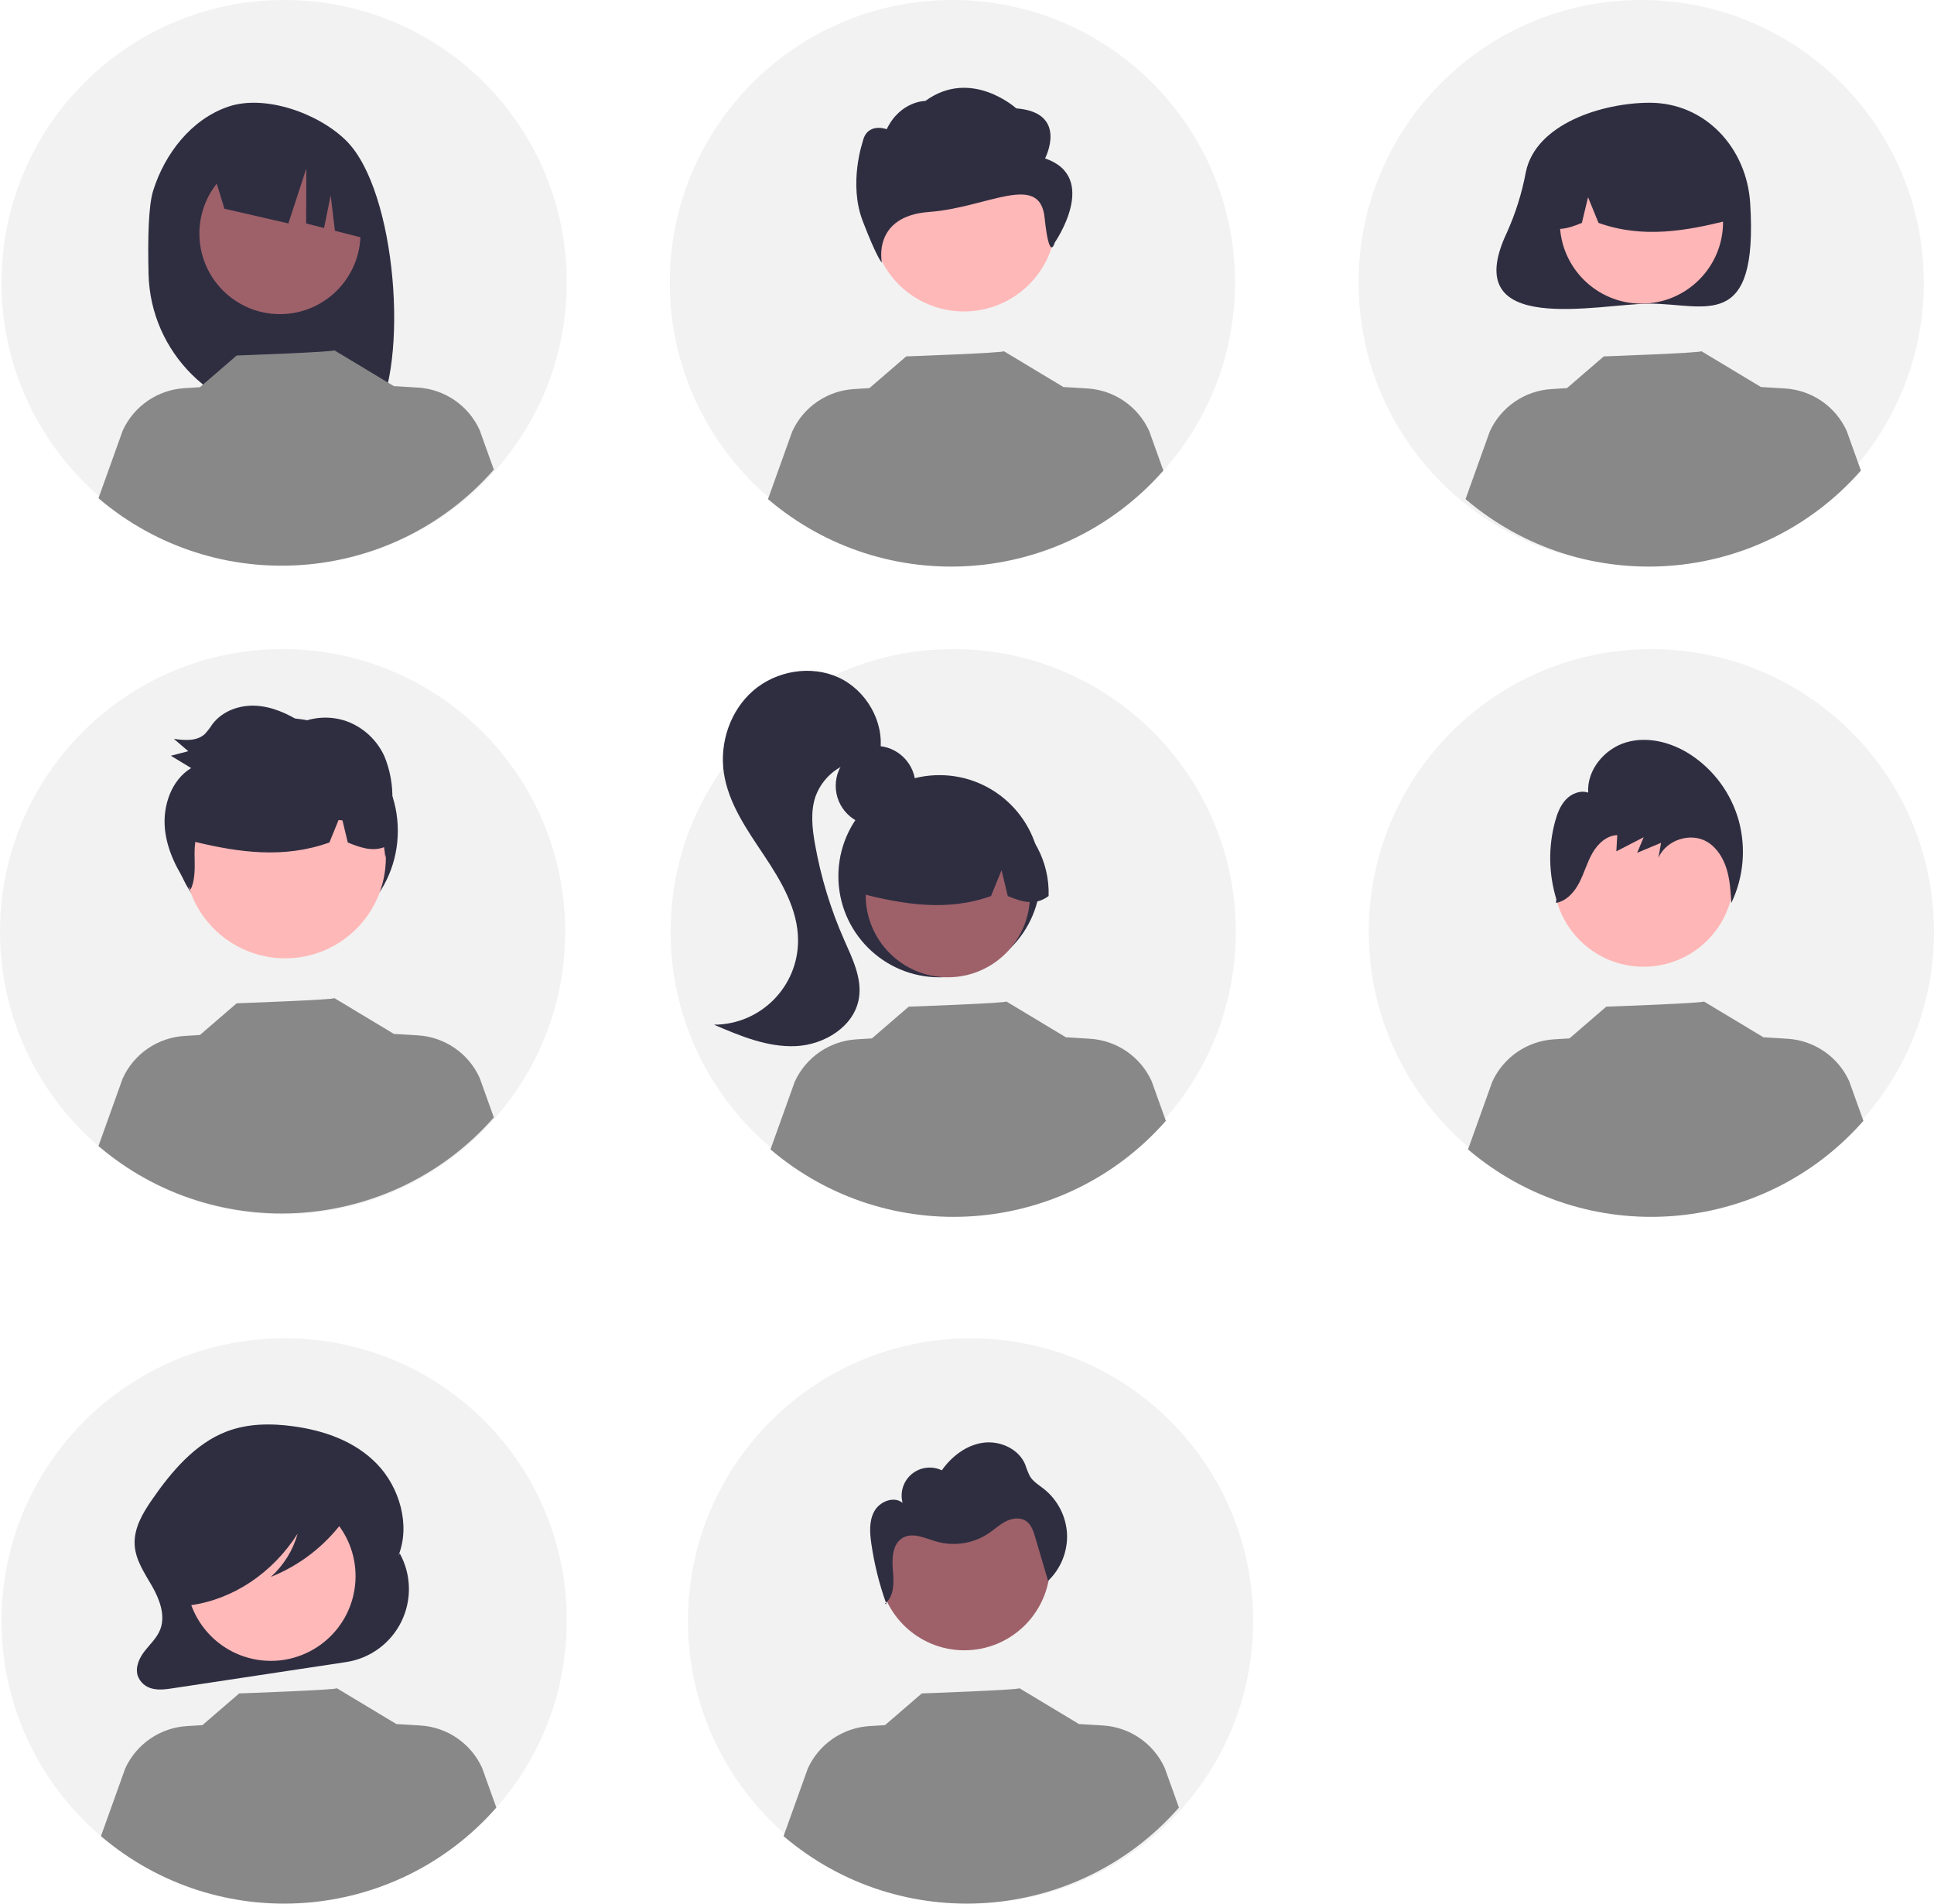
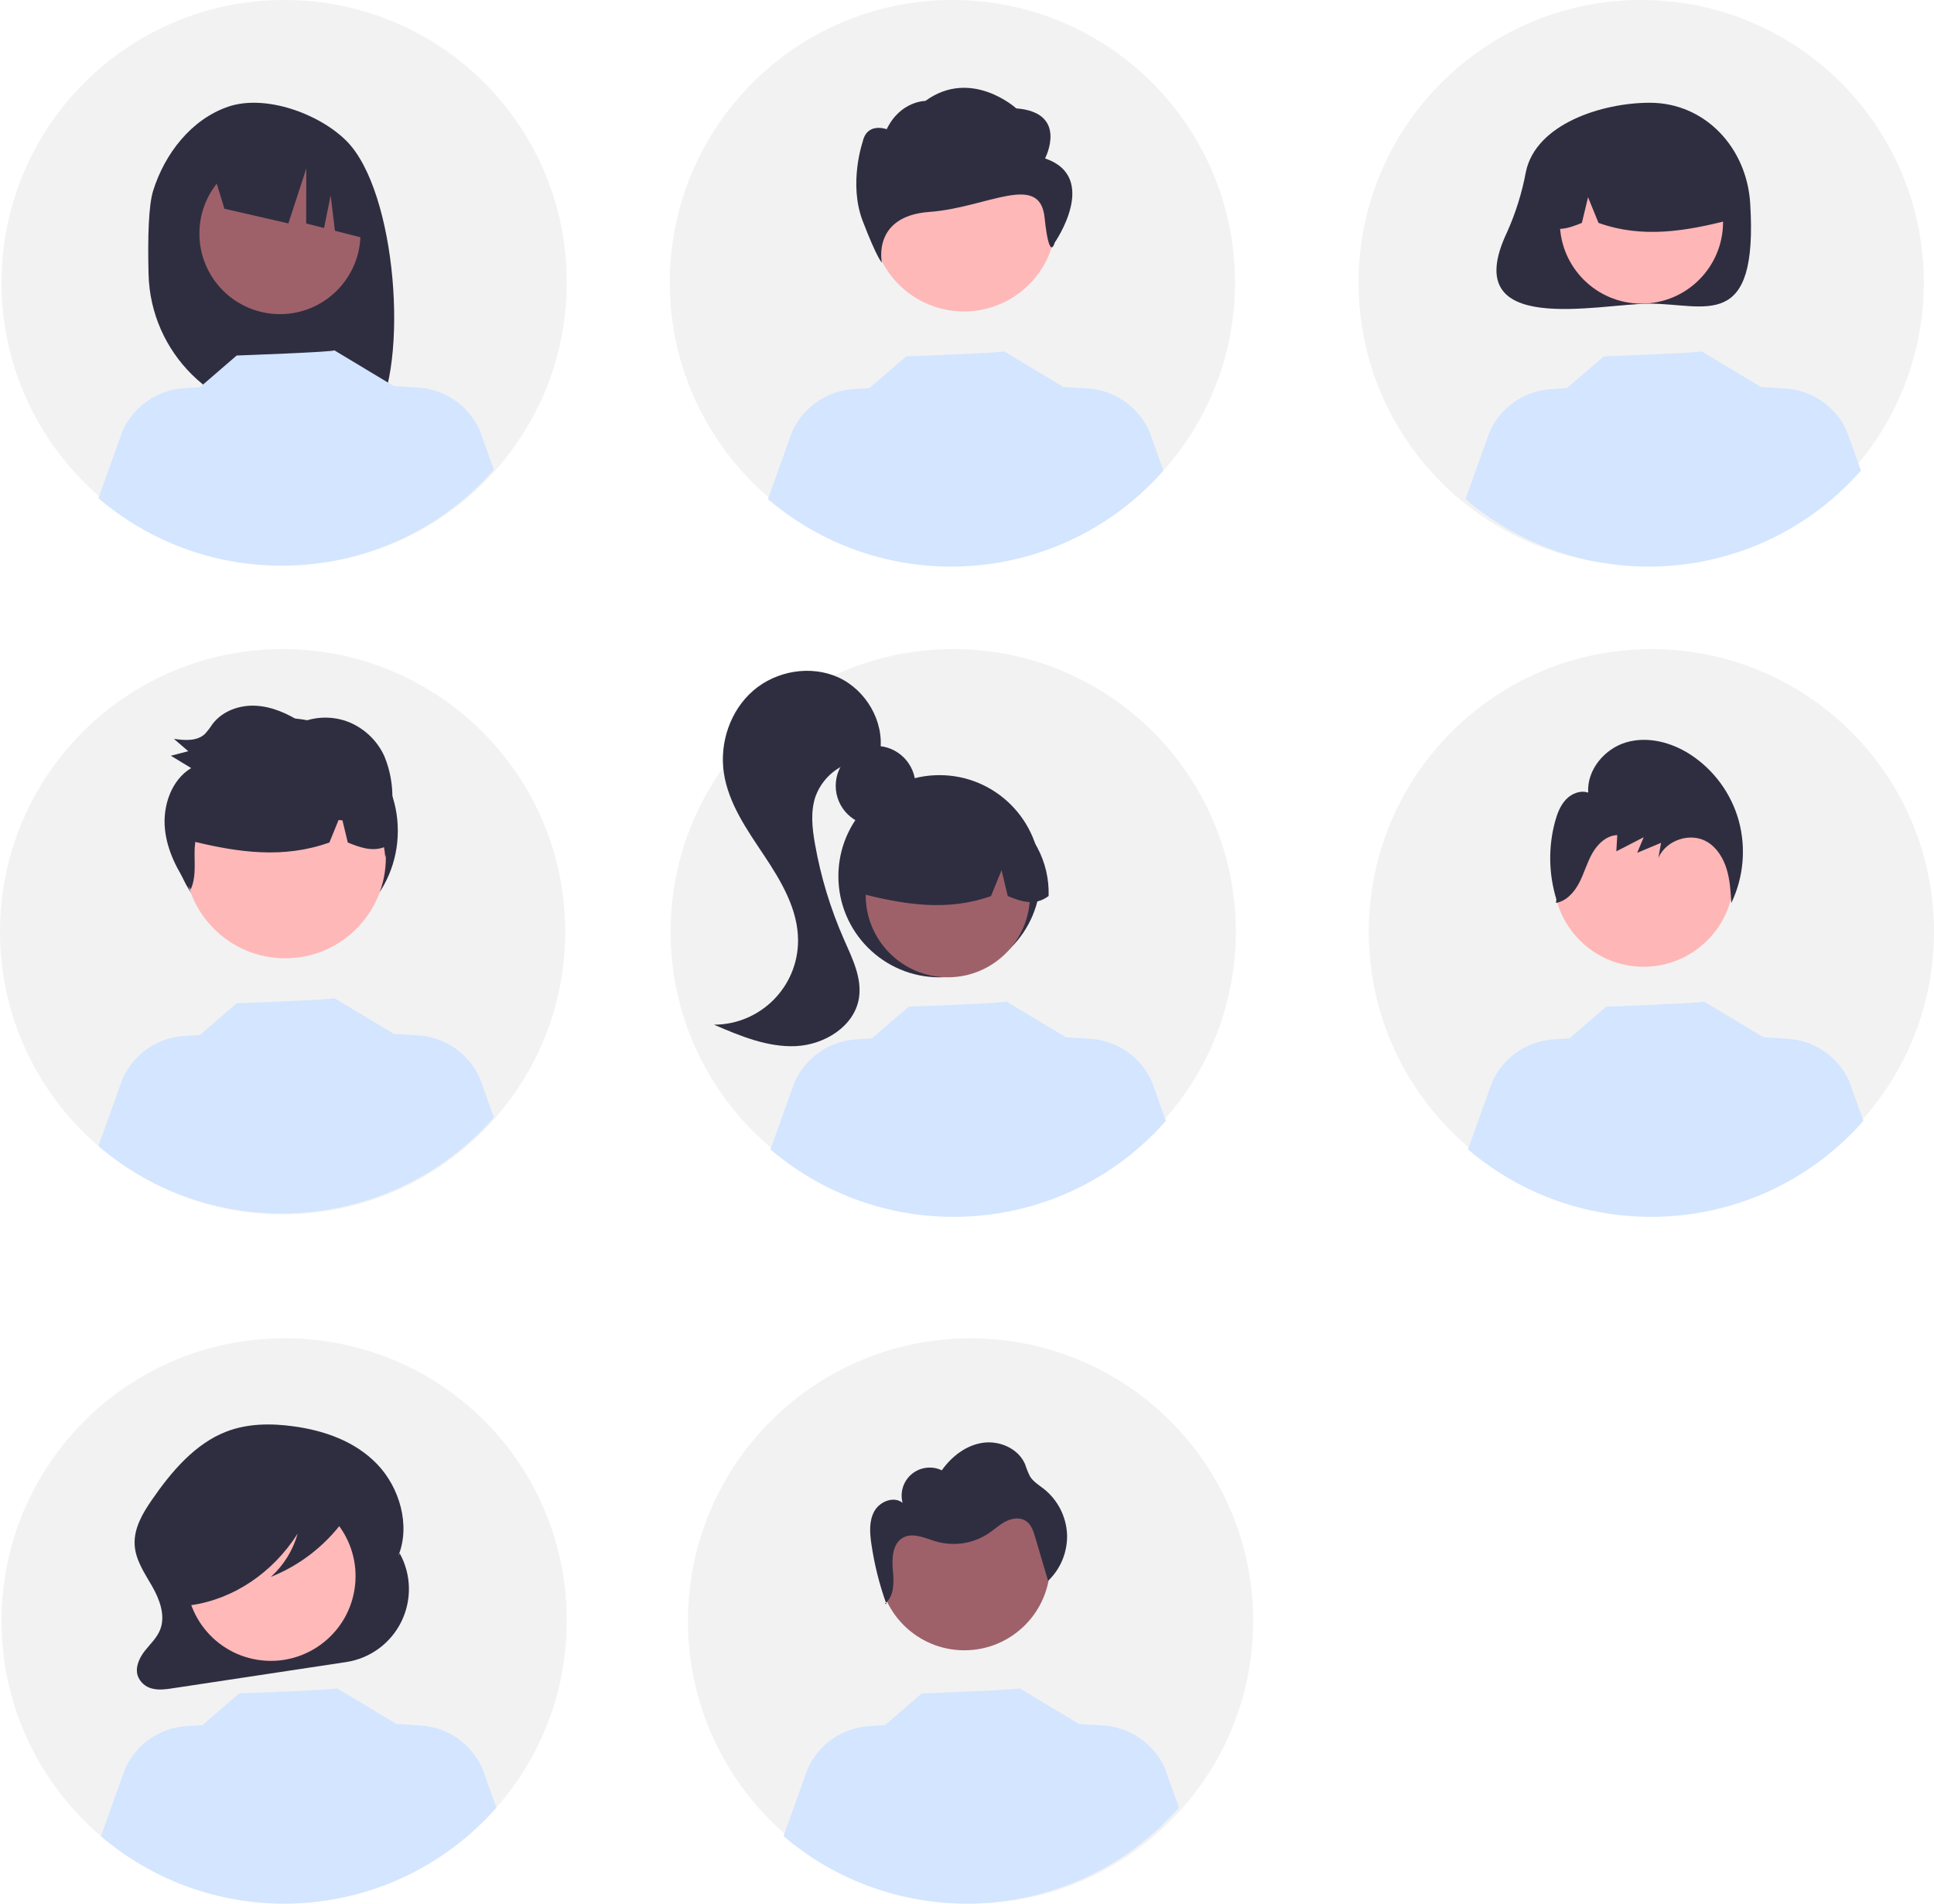
<svg xmlns="http://www.w3.org/2000/svg" id="a6023c93-739c-48ac-9392-a4965b542027" data-name="Layer 1" width="776.32" height="764.051" viewBox="0 0 776.32 764.051">
  <circle cx="113.44" cy="373.971" r="113.44" fill="#f2f2f2" />
  <circle cx="114.454" cy="333.464" r="45.236" fill="#2f2e41" />
  <path d="M439.335,181.616a113.44,113.44,0,1,1-113.239-113.641A113.147,113.147,0,0,1,439.335,181.616Z" transform="translate(-211.84 -67.97468)" fill="#f2f2f2" />
  <circle cx="382.63" cy="373.971" r="113.44" fill="#f2f2f2" />
  <circle cx="382.3" cy="113.44" r="113.44" fill="#f2f2f2" />
  <circle cx="658.78" cy="113.44" r="113.44" fill="#f2f2f2" />
  <circle cx="662.88" cy="373.971" r="113.44" fill="#f2f2f2" />
  <path d="M439.335,718.585a113.44,113.44,0,1,1-113.44-113.44A112.938,112.938,0,0,1,439.335,718.585Z" transform="translate(-211.84 -67.97468)" fill="#f2f2f2" />
  <circle cx="389.59" cy="650.611" r="113.44" fill="#f2f2f2" />
  <path d="M273.316,144.513c4.691-14.949,15.357-28.66,30.109-33.713,14.753-5.054,36.355,2.645,47.445,13.698,20.287,20.219,25.238,89.677,11.3,111.627-2.772-.147-12.339-.255-15.145-.36L343.057,222.534v13.099q-6.705-.207-13.516-.286A58.821,58.821,0,0,1,271.467,177.977C271.104,163.418,271.468,150.404,273.316,144.513Z" transform="translate(-211.84 -67.97468)" fill="#2f2e41" />
  <circle cx="112.372" cy="93.753" r="32.33" fill="#9e616a" />
  <path d="M296.311,133.335l37.224-18.639,0,0a46.787,46.787,0,0,1,27.403,38.764l.928,11.114-15.588-3.968-1.708-14.211-2.647,13.103-7.194-1.83.068-22.063-7.198,22.047-25.693-5.903Z" transform="translate(-211.84 -67.97468)" fill="#2f2e41" />
  <circle cx="351.479" cy="315.388" r="16.016" fill="#2f2e41" />
  <circle cx="377.104" cy="351.691" r="40.573" fill="#2f2e41" />
  <circle cx="380.462" cy="359.284" r="32.97" fill="#9e616a" />
  <path d="M614.692,393.65A37.767,37.767,0,0,0,557.273,426.61c16.8,4.218,34.45,7.446,52.366,1.009l4.231-10.355,2.494,10.363c5.456,2.23,10.926,4.117,16.396-.022A38.562,38.562,0,0,0,614.692,393.65Z" transform="translate(-211.84 -67.97468)" fill="#2f2e41" />
  <path d="M548.407,339.886c-11.075-5.078-24.971-2.695-34.192,5.267-9.222,7.963-13.606,20.922-11.825,32.975,1.816,12.296,9.291,22.884,16.181,33.228,6.89,10.344,13.622,21.679,13.614,34.108a33.811,33.811,0,0,1-33.744,33.79c10.507,4.523,21.473,9.135,32.899,8.599,11.426-.536,23.403-7.882,25.267-19.168,1.343-8.132-2.647-16.062-5.974-23.602a166.953,166.953,0,0,1-11.668-38.409c-1.111-6.312-1.835-12.949.223-19.019a22.333,22.333,0,0,1,22.186-14.655l3.775-3.397C566.828,357.536,559.482,344.964,548.407,339.886Z" transform="translate(-211.84 -67.97468)" fill="#2f2e41" />
  <path d="M824.323,137.043a106.585,106.585,0,0,1-7.605,24.271c-20.011,42.333,36.976,28.535,57.342,28.535,22.267,0,43.571,11.709,40.317-40.317-1.39-22.223-18.051-40.317-40.317-40.317C855.041,109.215,828.3,117.668,824.323,137.043Z" transform="translate(-211.84 -67.97468)" fill="#2f2e41" />
  <circle cx="658.884" cy="89.102" r="32.762" fill="#ffb6b6" />
  <path d="M848.475,123.68a37.528,37.528,0,0,1,57.056,32.752c-16.694,4.191-34.232,7.399-52.035,1.003l-4.204-10.29-2.479,10.297c-5.422,2.216-10.857,4.091-16.293-.021A38.318,38.318,0,0,1,848.475,123.68Z" transform="translate(-211.84 -67.97468)" fill="#2f2e41" />
  <circle cx="114.472" cy="344.231" r="40.411" fill="#ffb8b8" />
  <circle id="bf829f4c-57e2-46a5-971d-584c2690be65" data-name="ab6171fa-7d69-4734-b81c-8dff60f9761b" cx="387.093" cy="627.963" r="34.415" fill="#9e616a" />
  <circle cx="386.924" cy="88.021" r="36.991" fill="#ffb8b8" />
  <path id="bd502a69-4a38-4003-a7a1-fa248c8198be" data-name="bf427902-b9bf-4946-b5d7-5c1c7e04535e" d="M631.333,131.559s9.631-18.412-11.558-20.086c0,0-18.064-16.386-36.475-2.996,0,0-10.043,0-15.535,11.365,0,0-7.899-2.996-9.634,5.021,0,0-5.78,16.738,0,31.802s7.699,16.738,7.699,16.738-4.055-18.694,19.062-20.368,44.325-16.156,46.251,2.256,4.044,10.094,4.044,10.094S653.485,139.091,631.333,131.559Z" transform="translate(-211.84 -67.97468)" fill="#2f2e41" />
  <circle cx="659.749" cy="351.812" r="36.211" fill="#ffb6b6" />
  <path d="M372.289,691.442v-0l-.561,1.012c4.996-12.313.453-27.485-8.459-36.769-8.912-9.284-21.302-13.529-33.502-15.212-9.057-1.25-18.457-1.214-27.069,2.104-12.471,4.804-21.998,15.925-29.953,27.494-3.639,5.291-7.216,11.324-6.854,17.938.337,6.138,3.98,11.346,6.963,16.553,2.984,5.207,5.475,11.668,3.334,17.351-1.276,3.387-3.973,5.826-6.161,8.597s-3.988,6.515-2.931,9.991a8.152,8.152,0,0,0,6.073,5.278c2.645.616,5.39.214,8.069-.191L350.777,735.08A29.637,29.637,0,0,0,372.289,691.442Z" transform="translate(-211.84 -67.97468)" fill="#2f2e41" />
  <circle cx="320.565" cy="700.596" r="33.999" transform="translate(-634.1737 836.8236) rotate(-80.78253)" fill="#ffb9b9" />
-   <path d="M411.075,793.485a113.4,113.4,0,0,1-158.71,11.47l9.73-27.15a29.197,29.197,0,0,1,24.8-17.03l6.19-.38,14.76-12.73s39.77-1.42,39.18-2.1l24.09,14.49-.02-.1,9.47.58a29.184,29.184,0,0,1,24.8,17.03Z" transform="translate(-211.84 -67.97468)" fill="#888888" />
-   <path d="M685.075,793.485a113.4,113.4,0,0,1-158.71,11.47l9.73-27.15a29.197,29.197,0,0,1,24.8-17.03l6.19-.38,14.76-12.73s39.77-1.42,39.18-2.1l24.09,14.49-.02-.1,9.47.58a29.184,29.184,0,0,1,24.8,17.03Z" transform="translate(-211.84 -67.97468)" fill="#888888" />
+   <path d="M411.075,793.485a113.4,113.4,0,0,1-158.71,11.47l9.73-27.15a29.197,29.197,0,0,1,24.8-17.03l6.19-.38,14.76-12.73s39.77-1.42,39.18-2.1l24.09,14.49-.02-.1,9.47.58a29.184,29.184,0,0,1,24.8,17.03Z" transform="translate(-211.84 -67.97468)" fill="#D3E5FF" />
+   <path d="M685.075,793.485a113.4,113.4,0,0,1-158.71,11.47l9.73-27.15a29.197,29.197,0,0,1,24.8-17.03l6.19-.38,14.76-12.73s39.77-1.42,39.18-2.1l24.09,14.49-.02-.1,9.47.58a29.184,29.184,0,0,1,24.8,17.03Z" transform="translate(-211.84 -67.97468)" fill="#D3E5FF" />
  <path d="M352.814,669.041c-.878-4.643-5.613-6.766-9.67-7.795a93.151,93.151,0,0,0-36.036-1.979c-8.767,1.25-17.742,4.007-24.103,10.85a32.417,32.417,0,0,0-8.197,20.877,24.861,24.861,0,0,0,2.976,13.263c2.289,3.875,6.191,6.685,10.219,6.586l.408,1.419c17.07-2.378,32.926-12.999,42.913-28.744a36.825,36.825,0,0,1-10.759,17.38,67.034,67.034,0,0,0,28.937-22.302C351.521,675.915,353.481,672.573,352.814,669.041Z" transform="translate(-211.84 -67.97468)" fill="#2f2e41" />
-   <path d="M410.075,516.485a113.4,113.4,0,0,1-158.71,11.47l9.73-27.15a29.197,29.197,0,0,1,24.8-17.03l6.19-.38,14.76-12.73s39.77-1.42,39.18-2.1l24.09,14.49-.02-.1,9.47.58a29.184,29.184,0,0,1,24.8,17.03Z" transform="translate(-211.84 -67.97468)" fill="#888888" />
-   <path d="M679.825,517.845a113.4,113.4,0,0,1-158.71,11.47l9.73-27.15a29.197,29.197,0,0,1,24.8-17.03l6.19-.38,14.76-12.73s39.77-1.42,39.18-2.1l24.09,14.49-.02-.1,9.47.58a29.184,29.184,0,0,1,24.8,17.03Z" transform="translate(-211.84 -67.97468)" fill="#888888" />
-   <path d="M959.825,517.845a113.4,113.4,0,0,1-158.71,11.47l9.73-27.15a29.197,29.197,0,0,1,24.8-17.03l6.19-.38,14.76-12.73s39.77-1.42,39.18-2.1l24.09,14.49-.02-.1,9.47.58a29.184,29.184,0,0,1,24.8,17.03Z" transform="translate(-211.84 -67.97468)" fill="#888888" />
-   <path d="M410.075,256.485a113.4,113.4,0,0,1-158.71,11.47l9.73-27.15a29.197,29.197,0,0,1,24.8-17.03l6.19-.38,14.76-12.73s39.77-1.42,39.18-2.1l24.09,14.49-.02-.1,9.47.58a29.184,29.184,0,0,1,24.8,17.03Z" transform="translate(-211.84 -67.97468)" fill="#888888" />
-   <path d="M678.825,256.845a113.4,113.4,0,0,1-158.71,11.47l9.73-27.15a29.197,29.197,0,0,1,24.8-17.03l6.19-.38,14.76-12.73s39.77-1.42,39.18-2.1l24.09,14.49-.02-.1,9.47.58a29.184,29.184,0,0,1,24.8,17.03Z" transform="translate(-211.84 -67.97468)" fill="#888888" />
-   <path d="M958.825,256.845a113.4,113.4,0,0,1-158.71,11.47l9.73-27.15a29.197,29.197,0,0,1,24.8-17.03l6.19-.38,14.76-12.73s39.77-1.42,39.18-2.1l24.09,14.49-.02-.1,9.47.58a29.184,29.184,0,0,1,24.8,17.03Z" transform="translate(-211.84 -67.97468)" fill="#888888" />
+   <path d="M410.075,516.485a113.4,113.4,0,0,1-158.71,11.47l9.73-27.15a29.197,29.197,0,0,1,24.8-17.03l6.19-.38,14.76-12.73s39.77-1.42,39.18-2.1l24.09,14.49-.02-.1,9.47.58a29.184,29.184,0,0,1,24.8,17.03Z" transform="translate(-211.84 -67.97468)" fill="#D3E5FF" />
+   <path d="M679.825,517.845a113.4,113.4,0,0,1-158.71,11.47l9.73-27.15a29.197,29.197,0,0,1,24.8-17.03l6.19-.38,14.76-12.73s39.77-1.42,39.18-2.1l24.09,14.49-.02-.1,9.47.58a29.184,29.184,0,0,1,24.8,17.03Z" transform="translate(-211.84 -67.97468)" fill="#D3E5FF" />
+   <path d="M959.825,517.845a113.4,113.4,0,0,1-158.71,11.47l9.73-27.15a29.197,29.197,0,0,1,24.8-17.03l6.19-.38,14.76-12.73s39.77-1.42,39.18-2.1l24.09,14.49-.02-.1,9.47.58a29.184,29.184,0,0,1,24.8,17.03Z" transform="translate(-211.84 -67.97468)" fill="#D3E5FF" />
+   <path d="M410.075,256.485a113.4,113.4,0,0,1-158.71,11.47l9.73-27.15a29.197,29.197,0,0,1,24.8-17.03l6.19-.38,14.76-12.73s39.77-1.42,39.18-2.1l24.09,14.49-.02-.1,9.47.58a29.184,29.184,0,0,1,24.8,17.03Z" transform="translate(-211.84 -67.97468)" fill="#D3E5FF" />
+   <path d="M678.825,256.845a113.4,113.4,0,0,1-158.71,11.47l9.73-27.15a29.197,29.197,0,0,1,24.8-17.03l6.19-.38,14.76-12.73s39.77-1.42,39.18-2.1l24.09,14.49-.02-.1,9.47.58a29.184,29.184,0,0,1,24.8,17.03Z" transform="translate(-211.84 -67.97468)" fill="#D3E5FF" />
+   <path d="M958.825,256.845a113.4,113.4,0,0,1-158.71,11.47l9.73-27.15a29.197,29.197,0,0,1,24.8-17.03l6.19-.38,14.76-12.73s39.77-1.42,39.18-2.1l24.09,14.49-.02-.1,9.47.58a29.184,29.184,0,0,1,24.8,17.03Z" transform="translate(-211.84 -67.97468)" fill="#D3E5FF" />
  <path d="M909.78,397.329A46.687,46.687,0,0,0,890.228,370.728c-7.602-4.863-17.089-7.345-25.702-4.774s-15.743,11.024-15.18,20.156c-3.109-1.058-6.643.35-8.919,2.754-2.276,2.405-3.499,5.64-4.376,8.86a56.325,56.325,0,0,0,.528,31.19l-.171,1.455c4.202-.695,7.389-4.3,9.371-8.142s3.122-8.103,5.271-11.85c2.148-3.747,5.715-7.09,9.97-7.207l-.375,6.505q5.492-2.829,10.983-5.659-1.306,3.125-2.612,6.249,4.796-2.005,9.592-4.009-.536,3.005-1.072,6.009c3.171-7.217,12.977-10.388,19.648-6.353,3.874,2.344,6.416,6.52,7.753,10.906s1.601,9.026,1.857,13.611A47.6,47.6,0,0,0,909.78,397.329Z" transform="translate(-211.84 -67.97468)" fill="#2f2e41" />
  <path d="M567.663,711.848c-.068-.188-.129-.379-.196-.567-.133.117-.259.237-.403.346Z" transform="translate(-211.84 -67.97468)" fill="#2f2e41" />
  <path d="M640.158,683.694a24.742,24.742,0,0,0-9.239-18.059c-2.006-1.586-4.326-2.926-5.654-5.111a34.966,34.966,0,0,1-1.921-4.79c-2.642-6.288-10.171-9.63-16.925-8.678s-12.599,5.495-16.536,11.065a11.255,11.255,0,0,0-15.74,13.046c-3.498-2.818-9.155-.564-11.338,3.361-2.183,3.925-1.837,8.728-1.188,13.172a124.459,124.459,0,0,0,5.849,23.58c3.406-2.999,3.196-8.46,2.78-13.077-.432-4.796-.173-10.652,4.021-13.019,4.052-2.287,8.97.224,13.438,1.522a25.396,25.396,0,0,0,21.008-3.304c2.327-1.575,4.399-3.547,6.908-4.813s5.702-1.705,8.037-.143c2.133,1.427,3.001,4.087,3.726,6.549q2.58,8.75,5.161,17.501A24.742,24.742,0,0,0,640.158,683.694Z" transform="translate(-211.84 -67.97468)" fill="#2f2e41" />
  <path d="M368.947,398.033a89.422,89.422,0,0,0,.389-9.077,42.726,42.726,0,0,0-3.223-17.495,26.883,26.883,0,0,0-14.066-13.589,25.665,25.665,0,0,0-19.243.017c-5.57-3.519-11.759-6.309-18.276-6.654-6.518-.346-13.409,2.072-17.425,7.395a28.44,28.44,0,0,1-3.044,3.955c-3.229,2.99-8.135,2.559-12.426,1.947q2.887,2.474,5.776,4.949-3.495.913-6.99,1.826,4.079,2.474,8.157,4.947c-7.893,4.738-11.481,15.078-10.533,24.47.897,8.892,5.189,17.022,10.321,24.249,2.047-4.32,1.606-9.489,1.572-14.354a32.487,32.487,0,0,1,.288-4.72c17.343,4.157,35.464,6.825,53.84.223l3.688-9.026c.518.053,1.035.103,1.553.158l2.137,8.876c4.844,1.98,9.698,3.71,14.554,1.892.236,1.371.379,2.77.488,4.115.417-1.609.778-3.229,1.104-4.856a14.359,14.359,0,0,0,1.839-1.175A39.512,39.512,0,0,0,368.947,398.033Z" transform="translate(-211.84 -67.97468)" fill="#2f2e41" />
</svg>
